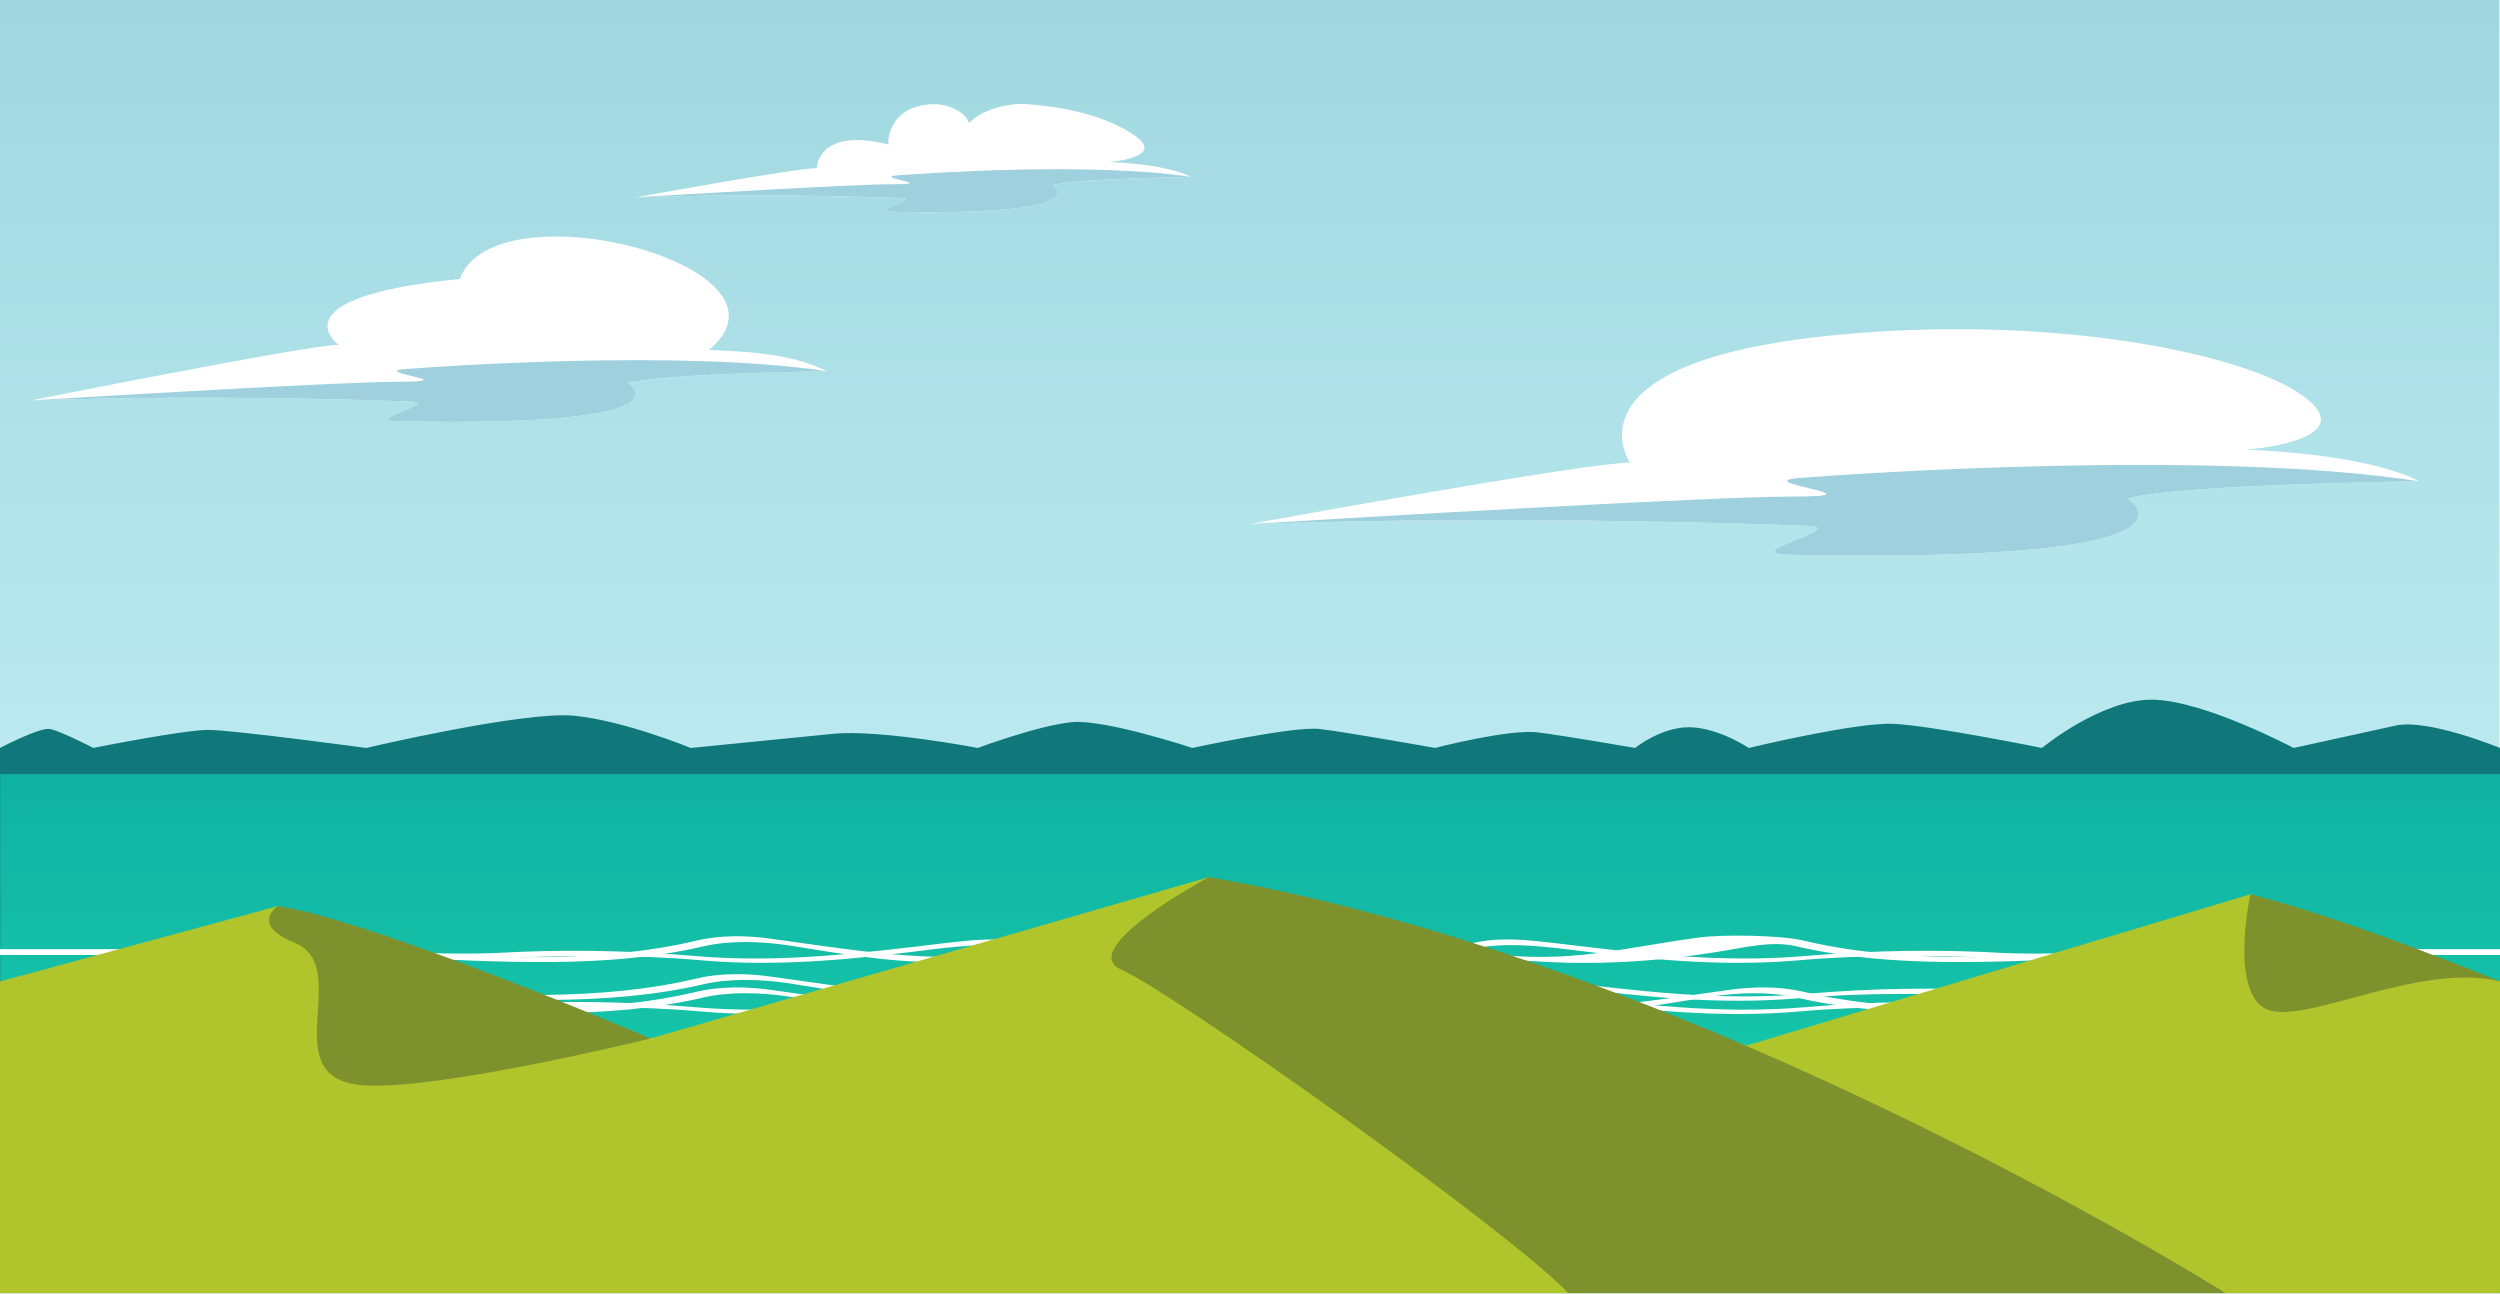
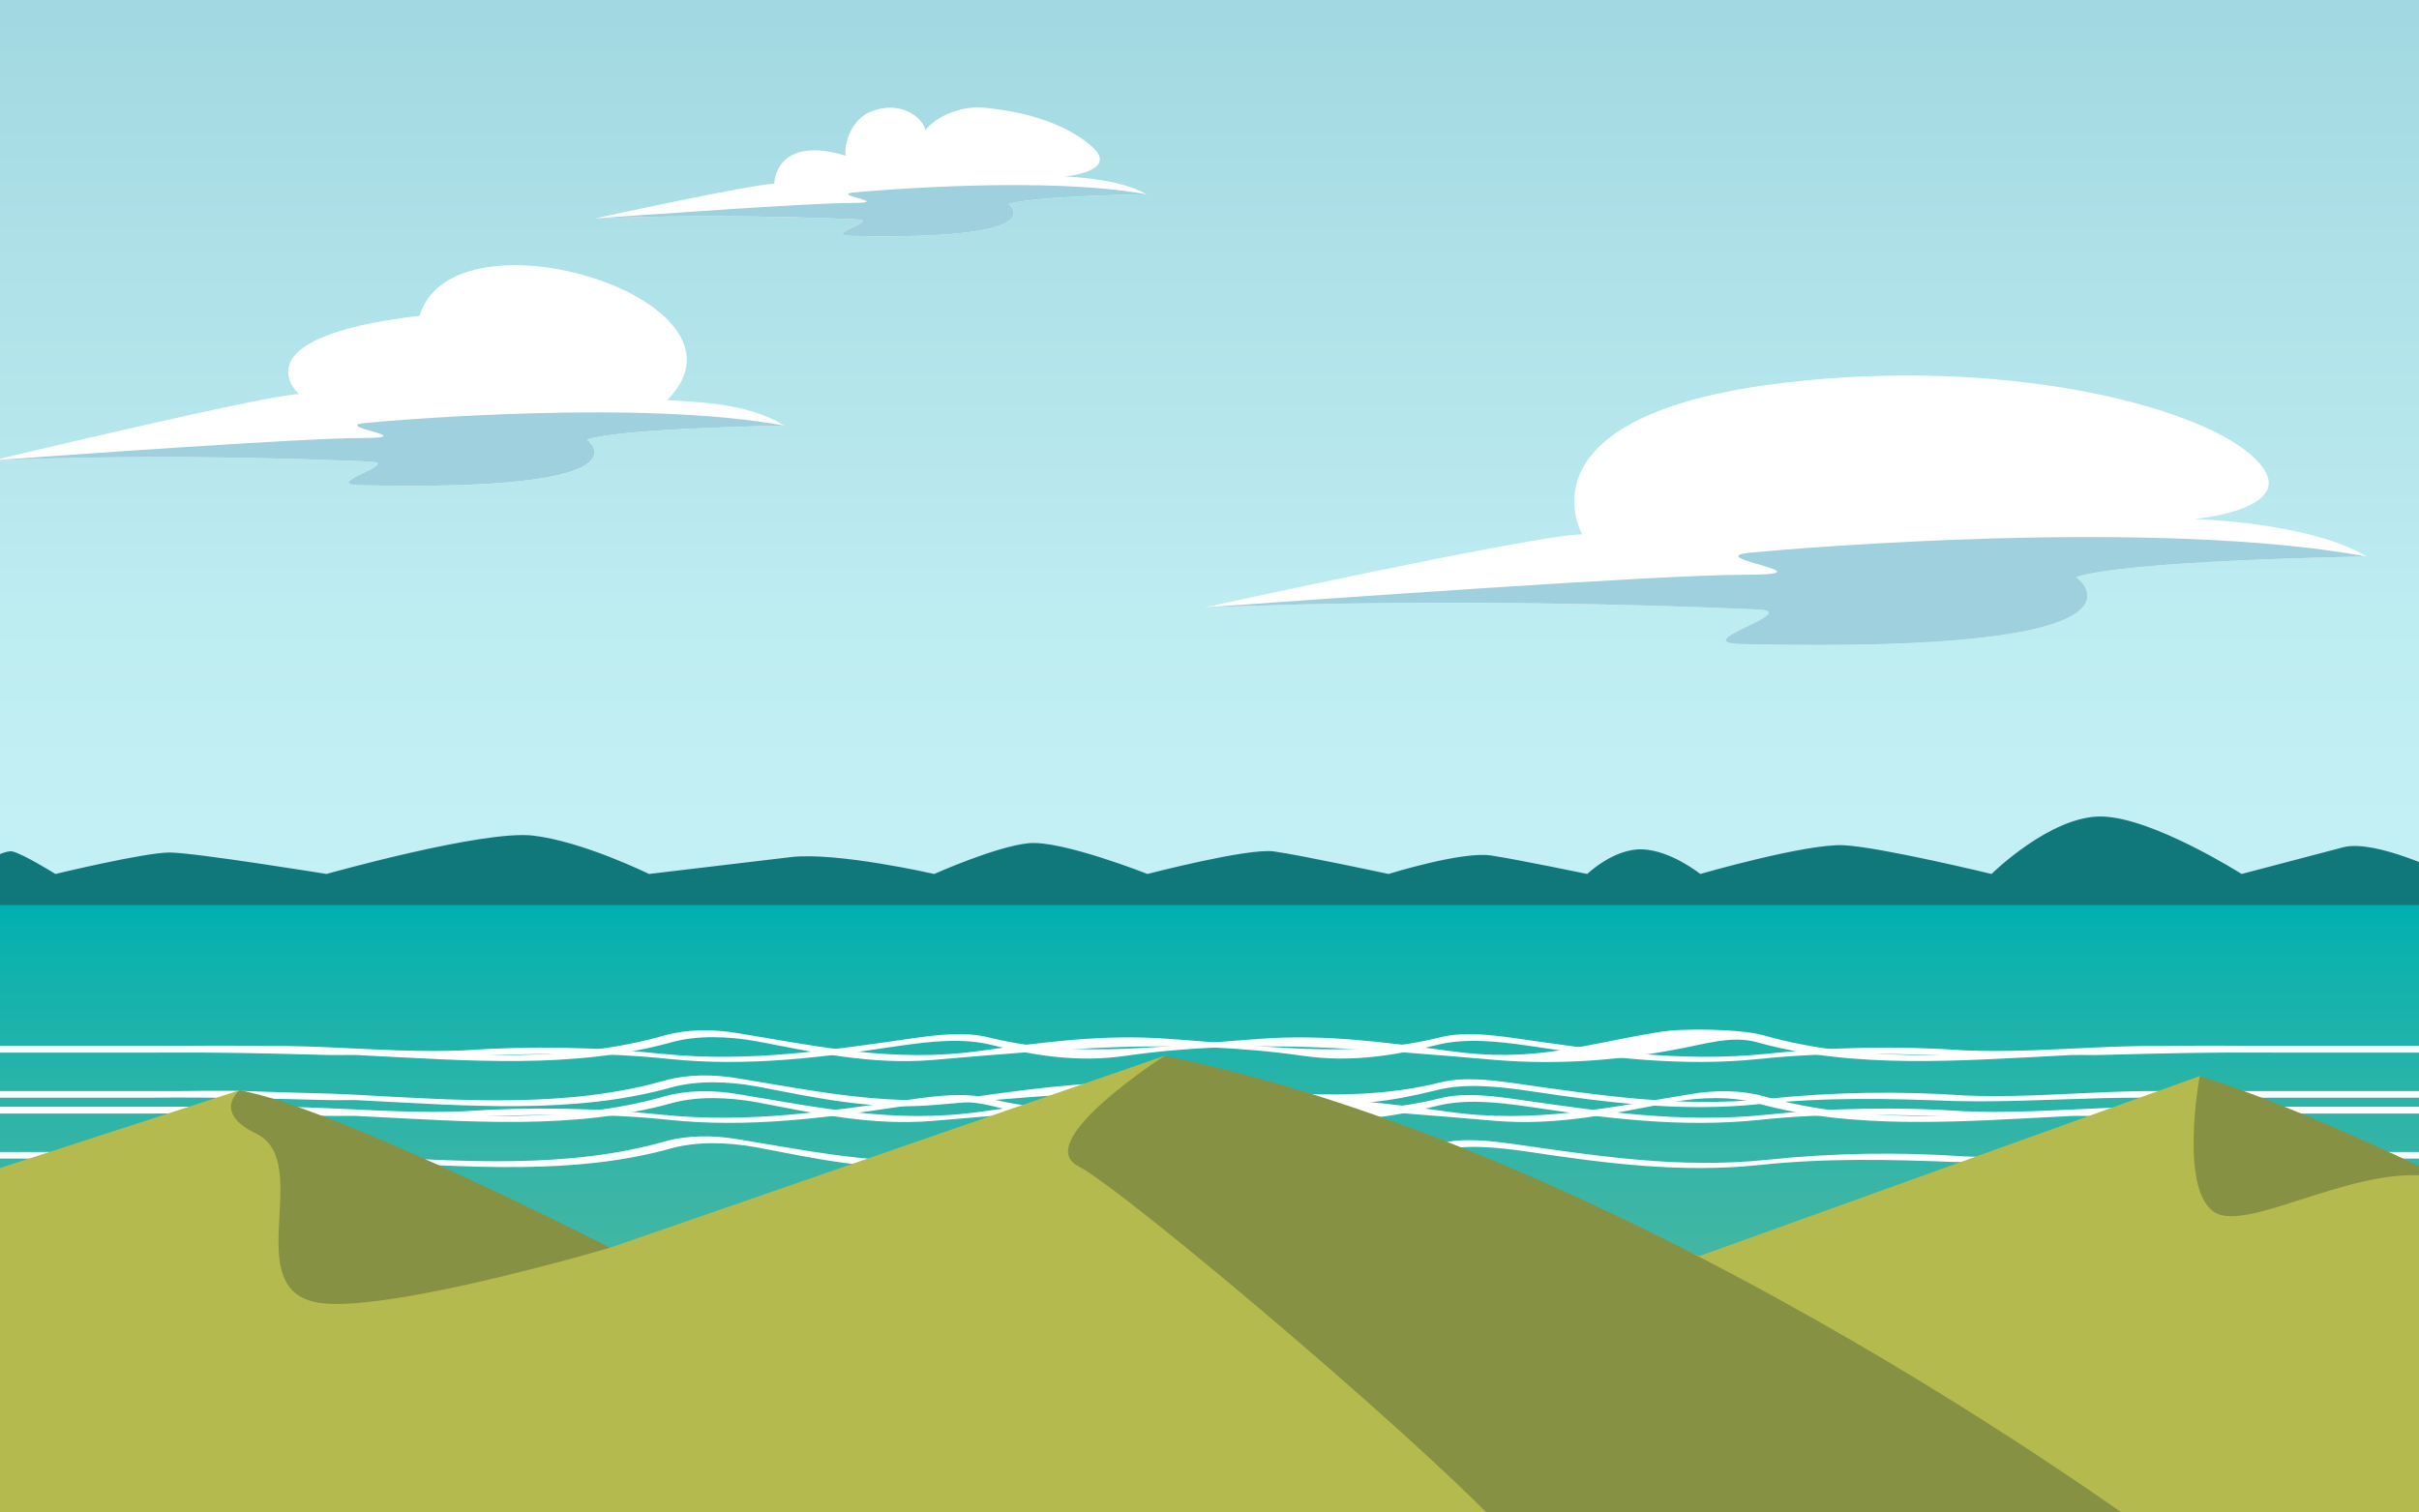
- <svg xmlns="http://www.w3.org/2000/svg" width="100%" height="100%" viewBox="0 0 2900 1500" version="1.1" xml:space="preserve" style="fill-rule:evenodd;clip-rule:evenodd;stroke-linejoin:round;stroke-miterlimit:2;">
-   <g id="Layer-1">
+ <svg xmlns="http://www.w3.org/2000/svg" width="2560" height="1600" viewBox="0 0 2560 1600">
+   <defs>
+     <linearGradient id="a" x1="1274.894" y1="1612.021" x2="1274.894" y2="-17.298" gradientUnits="userSpaceOnUse">
+       <stop offset="0" stop-color="#cdf7fa" />
+       <stop offset="0.298" stop-color="#c9f4f8" />
+       <stop offset="0.597" stop-color="#bdecf1" />
+       <stop offset="0.894" stop-color="#a9dde5" />
+       <stop offset="1" stop-color="#a0d7e0" />
+     </linearGradient>
+     <linearGradient id="b" data-name="Unbenannter Verlauf 154" x1="1274.894" y1="1612.021" x2="1274.894" y2="958.073" gradientUnits="userSpaceOnUse">
+       <stop offset="0" stop-color="#52b8a1" />
+       <stop offset="0.221" stop-color="#4eb8a2" />
+       <stop offset="0.442" stop-color="#42b6a4" />
+       <stop offset="0.663" stop-color="#2eb4a8" />
+       <stop offset="0.884" stop-color="#12b2ad" />
+       <stop offset="1" stop-color="#00b0b1" />
+     </linearGradient>
+   </defs>
+   <rect x="-39.489" y="-17.298" width="2628.766" height="1629.319" fill="url(#a)" />
+   <path d="M2589.277,925.129s-75.559-37.172-109.533-28.241l-107.438,28.241s-94.166-59.836-148.135-60.828-116.554,60.828-116.554,60.828-116.788-28.334-156.268-30.414-151.933,30.414-151.933,30.414-31.1-24.983-61.327-26.069-58.327,26.069-58.327,26.069-70.921-14.756-101.6-19.552-108.7,19.552-108.7,19.552-94.058-20.187-121.546-23.9-133.539,23.9-133.539,23.9S1123.5,889.284,1088.9,892.543s-100.222,32.586-100.222,32.586S885.386,901.517,836.766,907.3l-149.931,17.83s-70.266-34.572-122.89-40.64-218.379,40.64-218.379,40.64S205.885,902.5,179.575,902.411,58.683,925.129,58.683,925.129s-34.914-21.724-45.856-23.9-52.316,23.9-52.316,23.9v680.329H2589.277Z" fill="#10787b" />
+   <rect x="-39.489" y="958.073" width="2628.766" height="653.948" fill="url(#b)" />
+   <g>
+     <path d="M1860.105,645.166c-340.011-14.841-587.125-1.808-587.125-1.808s354.625-77.744,401.447-77.744c0,0-73.515-126.738,214.77-160.579,231.052-27.123,431.577,23.511,492.35,75.943,66.495,57.369-59.412,68.364-59.412,68.364s123.6,3.617,182.315,39.776c0,0-250.693,3.616-307.221,21.7,0,0,112.258,81.8-354.729,70.948C1783.439,680.39,1909.332,647.316,1860.105,645.166Z" fill="#fff" />
+     <path d="M2197.229,610.814c56-17.911,302.553-21.627,307.149-21.695-220.726-40.787-596.646-9.373-651.262-4.207-57.335,5.424,93.546,23.5-9.053,23.5-84.593,0-445.441,25.607-569.492,34.593l-1.591.349s247.114-13.033,587.125,1.808c49.227,2.15-76.666,35.224-17.605,36.6C2309.487,692.61,2197.229,610.814,2197.229,610.814Z" fill="#9fd0de" />
+   </g>
+   <g>
+     <path d="M391.774,488.671C160.511,478.576-7.568,487.442-7.568,487.442s292.255-70.224,324.1-70.224c0,0-68.568-59.971,127.513-82.989,36.259-119.484,368.027-16.293,261.985,89.266,31.844,2.408,84.066,2.46,124.005,27.055,0,0-170.514,2.459-208.962,14.756,0,0,76.354,55.635-241.274,48.257C339.629,512.63,425.257,490.134,391.774,488.671Z" fill="#fff" />
+     <path d="M621.075,465.306c38.09-12.182,205.786-14.71,208.913-14.756-150.131-27.742-405.819-6.376-442.967-2.861-39,3.689,63.627,15.986-6.158,15.986-57.537,0-302.974,17.416-387.349,23.53l-1.082.237s168.079-8.866,399.342,1.229c33.483,1.463-52.145,23.959-11.973,24.892C697.429,520.941,621.075,465.306,621.075,465.306Z" fill="#9fd0de" />
+   </g>
+   <g>
+     <path d="M907.4,232.278c-161.285-7.041-278.5-.858-278.5-.858s168.218-36.878,190.428-36.878c0,0,.555-52.46,75.792-29.649-2.266-5.431,1.928-36.521,26.084-46.522,31.93-13.22,55.5,6.332,58.218,19.366,9.971-13.577,36.726-26.08,61.64-23.767,60.261,5.6,95.009,24.307,113.69,40.424,31.543,27.213-28.182,32.429-28.182,32.429s58.628,1.716,86.482,18.868c0,0-118.917,1.715-145.732,10.292,0,0,53.251,38.8-168.266,33.654C871.034,248.987,930.752,233.3,907.4,232.278Z" fill="#fff" />
+     <path d="M1067.316,215.983c26.565-8.5,143.517-10.259,145.7-10.292-104.7-19.347-283.022-4.446-308.928-2-27.2,2.573,44.374,11.15-4.295,11.15-40.127,0-211.3,12.145-270.14,16.408l-.755.166s117.22-6.183,278.505.858c23.351,1.02-36.367,16.709-8.351,17.359C1120.567,254.783,1067.316,215.983,1067.316,215.983Z" fill="#9fd0de" />
+   </g>
+   <g>
    <g>
-       <g transform="matrix(1500,-4.045e-14,-4.045e-14,-1500,700,750)">
-         <rect x="-0.467" y="-0.5" width="1.933" height="1" style="fill:url(#_Linear1);" />
-       </g>
-       <g transform="matrix(1,0,0,1,2900,1437.04)">
-         <path d="M0,-569.418C0,-569.418 -83.354,-603.64 -120.834,-595.418C-158.313,-587.196 -239.357,-569.418 -239.357,-569.418C-239.357,-569.418 -343.239,-624.505 -402.777,-625.418C-462.315,-626.331 -531.357,-569.418 -531.357,-569.418C-531.357,-569.418 -660.195,-595.503 -703.748,-597.418C-747.301,-599.333 -871.357,-569.418 -871.357,-569.418C-871.357,-569.418 -905.668,-592.418 -939.013,-593.418C-972.357,-594.418 -1003.36,-569.418 -1003.36,-569.418C-1003.36,-569.418 -1081.6,-583.003 -1115.44,-587.418C-1149.28,-591.833 -1235.36,-569.418 -1235.36,-569.418C-1235.36,-569.418 -1339.12,-588.003 -1369.44,-591.418C-1399.77,-594.833 -1516.76,-569.418 -1516.76,-569.418C-1516.76,-569.418 -1617.02,-602.418 -1655.19,-599.418C-1693.36,-596.418 -1765.75,-569.418 -1765.75,-569.418C-1765.75,-569.418 -1879.7,-591.156 -1933.33,-585.833C-1986.97,-580.51 -2098.73,-569.418 -2098.73,-569.418C-2098.73,-569.418 -2176.25,-601.246 -2234.3,-606.832C-2292.36,-612.418 -2475.22,-569.418 -2475.22,-569.418C-2475.22,-569.418 -2629.31,-590.248 -2658.33,-590.333C-2687.36,-590.418 -2791.7,-569.418 -2791.7,-569.418C-2791.7,-569.418 -2830.22,-589.418 -2842.29,-591.418C-2854.36,-593.418 -2900,-569.418 -2900,-569.418L-2900,56.913L0,56.913L0,-569.418Z" style="fill:rgb(16,120,123);fill-rule:nonzero;" />
-       </g>
-       <g transform="matrix(602.044,-2.36263e-14,-2.36263e-14,-602.044,1148.98,1198.98)">
-         <rect x="-1.908" y="-0.5" width="4.817" height="1" style="fill:url(#_Linear2);" />
-       </g>
-       <g transform="matrix(1,0,0,1,2095.59,407.521)">
-         <path d="M0,202.363C-375.093,188.7 -647.704,200.699 -647.704,200.699C-647.704,200.699 -256.489,129.125 -204.836,129.125C-204.836,129.125 -285.936,12.446 32.094,-18.709C286.985,-43.679 508.201,2.936 575.244,51.207C648.6,104.022 509.702,114.145 509.702,114.145C509.702,114.145 646.051,117.474 710.828,150.764C710.828,150.764 434.269,154.092 371.908,170.738C371.908,170.738 495.749,246.042 -19.421,236.054C-84.576,234.792 54.307,204.342 0,202.363" style="fill:white;fill-rule:nonzero;" />
-       </g>
-       <g transform="matrix(1,0,0,1,2467.5,596.04)">
-         <path d="M0,-17.781C61.779,-34.271 333.771,-37.692 338.841,-37.755C95.34,-75.304 -319.367,-46.384 -379.618,-41.627C-442.869,-36.634 -276.42,-19.989 -389.605,-19.989C-482.927,-19.989 -881.007,3.585 -1017.86,11.859C-1019.01,12.07 -1019.61,12.18 -1019.61,12.18C-1019.61,12.18 -747.001,0.181 -371.908,13.844C-317.602,15.823 -456.484,46.273 -391.329,47.535C123.841,57.523 0,-17.781 0,-17.781" style="fill:rgb(159,208,222);fill-rule:nonzero;" />
-       </g>
-       <g transform="matrix(1,0,0,1,475.761,243.336)">
-         <path d="M0,222.475C-255.125,213.182 -440.546,221.343 -440.546,221.343C-440.546,221.343 -118.137,156.693 -83.004,156.693C-83.004,156.693 -158.646,101.482 57.666,80.291C97.666,-29.709 463.666,65.291 346.683,162.472C381.812,164.689 439.422,164.737 483.482,187.379C483.482,187.379 295.375,189.643 252.959,200.965C252.959,200.965 337.192,252.184 -13.209,245.391C-57.526,244.532 36.938,223.822 0,222.475" style="fill:white;fill-rule:nonzero;" />
-       </g>
-       <g transform="matrix(1,0,0,1,728.721,456.394)">
-         <path d="M0,-12.094C42.021,-23.31 227.02,-25.636 230.468,-25.679C64.847,-51.219 -217.223,-31.549 -258.203,-28.313C-301.225,-24.917 -188.011,-13.595 -264.997,-13.595C-328.47,-13.595 -599.231,2.438 -692.312,8.066C-693.098,8.21 -693.506,8.284 -693.506,8.284C-693.506,8.284 -508.085,0.123 -252.959,9.416C-216.022,10.763 -310.485,31.473 -266.168,32.332C84.232,39.125 0,-12.094 0,-12.094" style="fill:rgb(159,208,222);fill-rule:nonzero;" />
-       </g>
-       <g transform="matrix(1,0,0,1,1044.59,133.449)">
-         <path d="M0,96.318C-177.926,89.837 -307.24,95.528 -307.24,95.528C-307.24,95.528 -121.667,61.577 -97.165,61.577C-97.165,61.577 -96.552,13.281 -13.552,34.281C-16.052,29.281 -11.425,0.659 15.224,-8.548C50.448,-20.719 76.448,-2.719 79.448,9.281C90.448,-3.219 119.964,-14.729 147.448,-12.599C213.926,-7.448 252.26,9.778 272.869,24.616C307.666,49.67 241.779,54.471 241.779,54.471C241.779,54.471 306.456,56.051 337.184,71.842C337.184,71.842 205.997,73.421 176.416,81.317C176.416,81.317 235.161,117.037 -9.212,112.3C-40.119,111.701 25.76,97.257 0,96.318" style="fill:white;fill-rule:nonzero;" />
-       </g>
-       <g transform="matrix(1,0,0,1,1221,223.2)">
-         <path d="M0,-8.434C29.306,-16.256 158.325,-17.879 160.73,-17.909C45.226,-35.721 -151.493,-22.002 -180.072,-19.746C-210.076,-17.377 -131.12,-9.481 -184.811,-9.481C-229.077,-9.481 -417.908,1.701 -482.823,5.626C-483.372,5.726 -483.656,5.778 -483.656,5.778C-483.656,5.778 -354.342,0.086 -176.416,6.567C-150.655,7.506 -216.535,21.95 -185.627,22.549C58.745,27.287 0,-8.434 0,-8.434" style="fill:rgb(159,208,222);fill-rule:nonzero;" />
-       </g>
-       <g transform="matrix(1,0,0,1,2900,1100.28)">
-         <path d="M0,7.449L-209.473,7.449C-277.357,6.775 -344.357,8.257 -412.357,9.738C-427.357,10.232 -442.357,9.244 -457.357,10.232C-577.357,15.171 -702.357,24.059 -816.357,-2.607C-846.357,-9.522 -877.69,-0.595 -910.69,4.344C-978.69,15.207 -1049.36,19.614 -1121.36,14.675C-1268.36,4.305 -1406.36,-7.052 -1554.36,10.726C-1608.36,17.146 -1658.36,10.726 -1708.36,0.356C-1742.36,-7.052 -1780.36,-3.595 -1817.36,0.848C-1907.36,12.208 -1995.36,21.59 -2086.36,13.689C-2164.36,6.775 -2238.36,8.257 -2314.34,10.732C-2323.48,10.911 -2332.61,10.994 -2341.73,11.003C-2405.62,11.053 -2469.55,7.293 -2533.93,7.449L-2900,7.449L-2900,1.005L-2540.42,1.005C-2538,1.013 -2535.75,1.02 -2533.43,1.031C-2475.87,1.703 -2418.36,5.93 -2360.86,5.892C-2349.36,5.884 -2337.86,5.706 -2326.36,5.296C-2249.36,0.848 -2173.36,1.838 -2093.36,8.751C-1993.36,17.146 -1900.36,5.293 -1801.36,-6.558C-1771.36,-10.016 -1741.36,-12.977 -1714.36,-7.546C-1608.36,14.675 -1502.36,-0.138 -1394.36,-6.065C-1320.36,-10.509 -1249.36,-2.607 -1176.36,5.787C-1076.36,17.638 -1024.02,0.18 -930.024,-12.656C-902.024,-16.61 -835.357,-15.448 -809.357,-9.522C-696.357,17.638 -572.357,10.232 -452.357,4.8C-412.357,2.824 -372.357,2.824 -332.357,1.342C-291.357,-0.138 -250.357,1.342 -209.473,1.005L0,1.005L0,7.449Z" style="fill:white;fill-rule:nonzero;" />
-       </g>
-       <g transform="matrix(1,0,0,1,0,1101.45)">
-         <path d="M0,6.287L209.473,6.287C277.357,5.613 344.357,7.095 412.357,8.576C427.357,9.07 442.357,8.082 457.357,9.07C577.357,14.009 702.357,22.897 816.357,-3.769C846.357,-10.684 882.357,-9.695 915.357,-4.757C983.357,6.106 1049.36,18.452 1121.36,13.513C1268.36,3.143 1406.36,-8.214 1554.36,9.564C1608.36,15.984 1658.36,9.564 1708.36,-0.806C1742.36,-8.214 1780.36,-4.757 1817.36,-0.314C1907.36,11.046 1995.36,20.428 2086.36,12.527C2164.36,5.613 2238.36,7.095 2314.34,9.57C2323.48,9.749 2332.61,9.832 2341.73,9.841C2405.62,9.891 2469.55,6.131 2533.93,6.287L2900,6.287L2900,-0.157L2540.42,-0.157C2538,-0.149 2535.75,-0.142 2533.43,-0.131C2475.87,0.541 2418.36,4.768 2360.86,4.73C2349.36,4.722 2337.86,4.544 2326.36,4.134C2249.36,-0.314 2173.36,0.676 2093.36,7.589C1993.36,15.984 1900.36,4.131 1801.36,-7.72C1771.36,-11.178 1741.36,-14.139 1714.36,-8.708C1608.36,13.513 1502.36,-1.3 1394.36,-7.227C1320.36,-11.671 1249.36,-3.769 1176.36,4.625C1076.36,16.476 987.357,0.18 893.357,-12.657C865.357,-16.61 835.357,-16.61 809.357,-10.684C696.357,16.476 572.357,9.07 452.357,3.638C412.357,1.662 372.357,1.662 332.357,0.18C291.357,-1.3 250.357,0.18 209.473,-0.157L0,-0.157L0,6.287Z" style="fill:white;fill-rule:nonzero;" />
-       </g>
-       <g transform="matrix(1,0,0,1,0,1145.42)">
-         <path d="M0,6.288L209.473,6.288C277.357,5.613 344.357,7.096 412.357,8.577C427.357,9.071 442.357,8.083 457.357,9.071C577.357,14.01 702.357,22.897 816.357,-3.769C846.357,-10.683 882.357,-9.695 915.357,-4.756C983.357,6.107 1049.36,18.453 1121.36,13.514C1268.36,3.144 1406.36,-8.213 1554.36,9.564C1608.36,15.985 1658.36,9.564 1708.36,-0.805C1742.36,-8.213 1780.36,-4.756 1817.36,-0.314C1907.36,11.047 1995.36,20.429 2086.36,12.528C2164.36,5.613 2238.36,7.096 2314.34,9.571C2323.48,9.749 2332.61,9.833 2341.73,9.842C2405.62,9.892 2469.55,6.131 2533.93,6.288L2900,6.288L2900,-0.156L2540.42,-0.156C2538,-0.148 2535.75,-0.142 2533.43,-0.131C2475.87,0.541 2418.36,4.769 2360.86,4.731C2349.36,4.723 2337.86,4.544 2326.36,4.134C2249.36,-0.314 2173.36,0.677 2093.36,7.589C1993.36,15.985 1900.36,4.132 1801.36,-7.72C1771.36,-11.177 1741.36,-14.138 1714.36,-8.707C1608.36,13.514 1502.36,-1.299 1394.36,-7.226C1320.36,-11.671 1249.36,-3.769 1176.36,4.626C1076.36,16.477 987.357,0.181 893.357,-12.656C865.357,-16.609 835.357,-16.609 809.357,-10.683C696.357,16.477 572.357,9.071 452.357,3.638C412.357,1.662 372.357,1.662 332.357,0.181C291.357,-1.299 250.357,0.181 209.473,-0.156L0,-0.156L0,6.288Z" style="fill:white;fill-rule:nonzero;" />
-       </g>
-       <g transform="matrix(1,0,0,1,2900,1160.82)">
-         <path d="M0,6.288L-209.473,6.288C-277.357,5.613 -344.357,7.095 -412.357,8.577C-427.357,9.07 -442.357,8.083 -457.357,9.07C-577.357,14.01 -702.357,22.897 -816.357,-3.769C-846.357,-10.683 -882.357,-9.695 -915.357,-4.756C-983.357,6.107 -1049.36,18.452 -1121.36,13.514C-1268.36,3.143 -1406.36,-8.214 -1554.36,9.564C-1608.36,15.985 -1658.36,9.564 -1708.36,-0.805C-1742.36,-8.214 -1780.36,-4.756 -1817.36,-0.314C-1907.36,11.046 -1995.36,20.428 -2086.36,12.528C-2164.36,5.613 -2238.36,7.095 -2314.34,9.571C-2323.48,9.749 -2332.61,9.833 -2341.73,9.842C-2405.62,9.891 -2469.55,6.131 -2533.93,6.288L-2900,6.288L-2900,-0.156L-2540.42,-0.156C-2538,-0.149 -2535.75,-0.142 -2533.43,-0.131C-2475.87,0.541 -2418.36,4.769 -2360.86,4.73C-2349.36,4.723 -2337.86,4.544 -2326.36,4.134C-2249.36,-0.314 -2173.36,0.677 -2093.36,7.589C-1993.36,15.985 -1900.36,4.132 -1801.36,-7.72C-1771.36,-11.177 -1741.36,-14.138 -1714.36,-8.707C-1608.36,13.514 -1502.36,-1.299 -1394.36,-7.226C-1320.36,-11.671 -1249.36,-3.769 -1176.36,4.626C-1076.36,16.476 -987.357,0.181 -893.357,-12.656C-865.357,-16.609 -835.357,-16.609 -809.357,-10.683C-696.357,16.476 -572.357,9.07 -452.357,3.638C-412.357,1.662 -372.357,1.662 -332.357,0.181C-291.357,-1.299 -250.357,0.181 -209.473,-0.156L0,-0.156L0,6.288Z" style="fill:white;fill-rule:nonzero;" />
-       </g>
-       <g transform="matrix(1,0,0,1,0,1160.82)">
-         <path d="M0,6.288L209.473,6.288C277.357,5.613 344.357,7.095 412.357,8.577C427.357,9.07 442.357,8.083 457.357,9.07C577.357,14.01 702.357,22.897 816.357,-3.769C846.357,-10.683 882.357,-9.695 915.357,-4.756C983.357,6.107 1049.36,18.452 1121.36,13.514C1268.36,3.143 1406.36,-8.214 1554.36,9.564C1608.36,15.985 1658.36,9.564 1708.36,-0.805C1742.36,-8.214 1780.36,-4.756 1817.36,-0.314C1907.36,11.046 1995.36,20.428 2086.36,12.528C2164.36,5.613 2238.36,7.095 2314.34,9.571C2323.48,9.749 2332.61,9.833 2341.73,9.842C2405.62,9.891 2469.55,6.131 2533.93,6.288L2900,6.288L2900,-0.156L2540.42,-0.156C2538,-0.149 2535.75,-0.142 2533.43,-0.131C2475.87,0.541 2418.36,4.769 2360.86,4.73C2349.36,4.723 2337.86,4.544 2326.36,4.134C2249.36,-0.314 2173.36,0.677 2093.36,7.589C1993.36,15.985 1900.36,4.132 1801.36,-7.72C1771.36,-11.177 1741.36,-14.138 1714.36,-8.707C1608.36,13.514 1502.36,-1.299 1394.36,-7.226C1320.36,-11.671 1249.36,-3.769 1176.36,4.626C1076.36,16.476 987.357,0.181 893.357,-12.656C865.357,-16.609 835.357,-16.609 809.357,-10.683C696.357,16.476 572.357,9.07 452.357,3.638C412.357,1.662 372.357,1.662 332.357,0.181C291.357,-1.299 250.357,0.181 209.473,-0.156L0,-0.156L0,6.288Z" style="fill:white;fill-rule:nonzero;" />
-       </g>
-       <g transform="matrix(1,0,0,1,0,1204.79)">
-         <path d="M0,6.287L209.473,6.287C277.357,5.613 344.357,7.095 412.357,8.576C427.357,9.07 442.357,8.083 457.357,9.07C577.357,14.01 702.357,22.897 816.357,-3.769C846.357,-10.684 882.357,-9.695 915.357,-4.757C983.357,6.107 1049.36,18.452 1121.36,13.514C1268.36,3.143 1406.36,-8.214 1554.36,9.564C1608.36,15.985 1658.36,9.564 1708.36,-0.806C1742.36,-8.214 1780.36,-4.757 1817.36,-0.314C1907.36,11.046 1995.36,20.428 2086.36,12.527C2164.36,5.613 2238.36,7.095 2314.34,9.57C2323.48,9.749 2332.61,9.833 2341.73,9.841C2405.62,9.891 2469.55,6.131 2533.93,6.287L2900,6.287L2900,-0.157L2540.42,-0.157C2538,-0.149 2535.75,-0.142 2533.43,-0.131C2475.87,0.541 2418.36,4.769 2360.86,4.73C2349.36,4.722 2337.86,4.544 2326.36,4.134C2249.36,-0.314 2173.36,0.676 2093.36,7.589C1993.36,15.985 1900.36,4.132 1801.36,-7.72C1771.36,-11.178 1741.36,-14.139 1714.36,-8.708C1608.36,13.514 1502.36,-1.3 1394.36,-7.227C1320.36,-11.671 1249.36,-3.769 1176.36,4.625C1076.36,16.476 987.357,0.181 893.357,-12.657C865.357,-16.61 835.357,-16.61 809.357,-10.684C696.357,16.476 572.357,9.07 452.357,3.638C412.357,1.662 372.357,1.662 332.357,0.181C291.357,-1.3 250.357,0.181 209.473,-0.157L0,-0.157L0,6.287Z" style="fill:white;fill-rule:nonzero;" />
-       </g>
-       <g transform="matrix(1,0,0,1,2900,1017.52)">
-         <path d="M0,482.485L-2900,482.485L-2900,120.916L-2577.78,33.59L-2145.36,187.079L-1497.81,0L-873.772,195.256L-289.473,19.815L0,120.916L0,482.485Z" style="fill:rgb(176,196,43);fill-rule:nonzero;" />
-       </g>
-       <g transform="matrix(-0.756349,0.654168,0.654168,0.756349,2458.38,1106.61)">
-         <path d="M740.557,-758.312C740.557,-758.312 913.62,-797.269 887.27,-743.027C860.918,-688.785 747.188,-230.424 740.557,-120.399L164.161,378.126C164.161,378.126 374.929,-313.817 740.557,-758.312" style="fill:rgb(125,145,44);fill-rule:nonzero;" />
-       </g>
-       <g transform="matrix(1,0,0,1,2610.53,1193.13)">
-         <path d="M0,-155.796C0,-155.796 -23.95,-47.577 16.05,-23.788C56.05,0 194.83,-78.484 289.473,-54.695C289.473,-54.695 115.333,-126.557 0,-155.796" style="fill:rgb(125,145,44);fill-rule:nonzero;" />
-       </g>
-       <g transform="matrix(-0.905434,0.424488,0.424488,0.905434,748.998,1171.05)">
-         <path d="M335.501,-289.766C335.501,-289.766 373.916,-284.073 336.143,-243.431C284.754,-188.138 424.986,-112.148 335.501,-60.426C260.939,-17.328 9.127,32.764 9.127,32.764C9.127,32.764 239.644,-225.67 335.501,-289.766" style="fill:rgb(125,145,44);fill-rule:nonzero;" />
-       </g>
+       <path d="M2599.42,1114.186H2409.539c-61.536-.732-122.269.877-183.909,2.486-13.6.537-27.2-.537-40.792.537-108.776,5.364-222.085,15.019-325.423-13.946-27.194-7.511-55.6,2.185-85.51,7.549-61.64,11.8-125.7,16.587-190.963,11.222-133.252-11.263-258.345-23.6-392.5-4.289-48.95,6.974-94.273,0-139.6-11.264-30.82-8.047-65.266-4.292-98.805.535-81.583,12.339-161.352,22.529-243.841,13.948-70.705-7.51-137.784-5.9-206.659-3.212q-12.432.291-24.832.294c-57.908.054-115.866-4.03-174.225-3.86H-29.346v-7H296.6c2.195.009,4.232.017,6.338.028,52.178.73,104.309,5.322,156.432,5.281,10.425-.01,20.85-.2,31.275-.648a1212.369,1212.369,0,0,1,211.207,3.753c90.647,9.119,174.949-3.757,264.689-16.629,27.194-3.756,54.389-6.972,78.863-1.073,96.086,24.136,192.172,8.047,290.071,1.609,67.079-4.828,131.438,3.756,197.611,12.873,90.647,12.873,138.085-6.09,223.293-20.033,25.382-4.294,85.813-3.033,109.382,3.4,102.431,29.5,214.833,21.457,323.61,15.556,36.259-2.146,72.517-2.146,108.776-3.756,37.166-1.607,74.331,0,111.392-.366H2599.42Z" fill="#fff" />
+       <path d="M-29.346,1114.186H160.535c61.535-.732,122.269.877,183.909,2.486,13.6.537,27.194-.537,40.791.537,108.776,5.364,222.085,15.019,325.423-13.946,27.194-7.511,59.827-6.438,89.741-1.074,61.64,11.8,121.467,25.21,186.733,19.845,133.251-11.263,258.344-23.6,392.5-4.289,48.949,6.974,94.273,0,139.6-11.264,30.82-8.047,65.266-4.292,98.805.535,81.583,12.339,161.352,22.529,243.841,13.948,70.7-7.51,137.784-5.9,206.66-3.212q12.43.291,24.831.294c57.908.054,115.866-4.03,174.225-3.86H2599.42v-7H2273.473c-2.2.009-4.232.017-6.338.028-52.178.73-104.309,5.322-156.433,5.281-10.424-.01-20.848-.2-31.274-.648a1212.369,1212.369,0,0,0-211.207,3.753c-90.647,9.119-174.948-3.757-264.689-16.629-27.194-3.756-54.388-6.972-78.863-1.073-96.086,24.136-192.172,8.047-290.071,1.609-67.079-4.828-131.438,3.756-197.61,12.873-90.648,12.873-171.323-4.828-256.532-18.772-25.381-4.294-52.575-4.294-76.143,2.144-102.432,29.5-214.834,21.457-323.61,15.556-36.259-2.146-72.518-2.146-108.777-3.756-37.165-1.607-74.331,0-111.391-.366H-29.346Z" fill="#fff" />
+       <path d="M-29.346,1161.956H160.535c61.535-.733,122.269.877,183.909,2.486,13.6.537,27.194-.537,40.791.537,108.776,5.364,222.085,15.018,325.423-13.947,27.194-7.51,59.827-6.438,89.741-1.073,61.64,11.8,121.467,25.21,186.733,19.845,133.251-11.263,258.344-23.6,392.5-4.29,48.949,6.975,94.273,0,139.6-11.263,30.82-8.047,65.266-4.292,98.805.534,81.583,12.34,161.352,22.53,243.841,13.949,70.7-7.511,137.784-5.9,206.66-3.212q12.43.289,24.831.294c57.908.054,115.866-4.031,174.225-3.86H2599.42v-7H2273.473c-2.2.009-4.232.016-6.338.027-52.178.73-104.309,5.323-156.433,5.282-10.424-.01-20.848-.2-31.274-.649a1212.565,1212.565,0,0,0-211.207,3.753c-90.647,9.12-174.948-3.756-264.689-16.629-27.194-3.755-54.388-6.971-78.863-1.072-96.086,24.136-192.172,8.047-290.071,1.609-67.079-4.829-131.438,3.755-197.61,12.873-90.648,12.873-171.323-4.828-256.532-18.772-25.381-4.294-52.575-4.294-76.143,2.144-102.432,29.5-214.834,21.457-323.61,15.555-36.259-2.146-72.518-2.146-108.777-3.755-37.165-1.607-74.331,0-111.391-.366H-29.346Z" fill="#fff" />
+     </g>
+     <g>
+       <path d="M2599.42,1178.675H2409.539c-61.536-.733-122.269.876-183.909,2.487-13.6.535-27.2-.537-40.792.535-108.776,5.366-222.085,15.019-325.423-13.945-27.194-7.511-59.827-6.438-89.74-1.073-61.64,11.8-121.467,25.209-186.733,19.845-133.252-11.264-258.345-23.6-392.5-4.29-48.95,6.974-94.273,0-139.6-11.263-30.82-8.048-65.266-4.292-98.805.533-81.583,12.339-161.352,22.53-243.841,13.949-70.705-7.511-137.784-5.9-206.659-3.212q-12.432.291-24.832.294c-57.908.053-115.866-4.031-174.225-3.86H-29.346v-7H296.6c2.195.009,4.232.016,6.338.028,52.178.73,104.309,5.323,156.433,5.28,10.424-.008,20.849-.2,31.274-.648a1212.565,1212.565,0,0,1,211.207,3.753c90.647,9.12,174.949-3.755,264.689-16.628,27.194-3.755,54.389-6.972,78.863-1.073,96.086,24.137,192.172,8.047,290.071,1.609,67.079-4.828,131.438,3.756,197.611,12.874,90.647,12.872,171.323-4.829,256.531-18.772,25.381-4.294,52.575-4.294,76.144,2.143,102.431,29.5,214.833,21.456,323.61,15.555,36.259-2.146,72.517-2.146,108.776-3.755,37.166-1.607,74.331,0,111.392-.366H2599.42Z" fill="#fff" />
+       <path d="M-29.346,1178.675H160.535c61.535-.733,122.269.876,183.909,2.487,13.6.535,27.194-.537,40.791.535,108.776,5.366,222.085,15.019,325.423-13.945,27.194-7.511,59.827-6.438,89.741-1.073,61.64,11.8,121.467,25.209,186.733,19.845,133.251-11.264,258.344-23.6,392.5-4.29,48.949,6.974,94.273,0,139.6-11.263,30.82-8.048,65.266-4.292,98.805.533,81.583,12.339,161.352,22.53,243.841,13.949,70.7-7.511,137.784-5.9,206.66-3.212q12.43.291,24.831.294c57.908.053,115.866-4.031,174.225-3.86H2599.42v-7H2273.473c-2.2.009-4.232.016-6.338.028-52.178.73-104.309,5.323-156.433,5.28-10.424-.008-20.848-.2-31.274-.648a1212.565,1212.565,0,0,0-211.207,3.753c-90.647,9.12-174.948-3.755-264.689-16.628-27.194-3.755-54.388-6.972-78.863-1.073-96.086,24.137-192.172,8.047-290.071,1.609-67.079-4.828-131.438,3.756-197.61,12.874-90.648,12.872-171.323-4.829-256.532-18.772-25.381-4.294-52.575-4.294-76.143,2.143-102.432,29.5-214.834,21.456-323.61,15.555-36.259-2.146-72.518-2.146-108.777-3.755-37.165-1.607-74.331,0-111.391-.366H-29.346Z" fill="#fff" />
+       <path d="M-29.346,1226.444H160.535c61.535-.732,122.269.877,183.909,2.487,13.6.536,27.194-.536,40.791.536,108.776,5.366,222.085,15.02,325.423-13.945,27.194-7.512,59.827-6.438,89.741-1.074,61.64,11.8,121.467,25.21,186.733,19.846,133.251-11.264,258.344-23.6,392.5-4.29,48.949,6.974,94.273,0,139.6-11.264,30.82-8.047,65.266-4.292,98.805.535,81.583,12.338,161.352,22.529,243.841,13.947,70.7-7.51,137.784-5.9,206.66-3.212q12.43.292,24.831.294c57.908.054,115.866-4.03,174.225-3.86H2599.42v-7H2273.473c-2.2.01-4.232.017-6.338.029-52.178.73-104.309,5.323-156.433,5.28-10.424-.009-20.848-.2-31.274-.648a1212.565,1212.565,0,0,0-211.207,3.753c-90.647,9.12-174.948-3.755-264.689-16.628-27.194-3.756-54.388-6.973-78.863-1.074-96.086,24.138-192.172,8.047-290.071,1.609-67.079-4.827-131.438,3.757-197.61,12.874-90.648,12.873-171.323-4.828-256.532-18.772-25.381-4.294-52.575-4.294-76.143,2.143-102.432,29.5-214.834,21.457-323.61,15.556-36.259-2.146-72.518-2.146-108.777-3.755-37.165-1.608-74.331,0-111.391-.367H-29.346Z" fill="#fff" />
    </g>
  </g>
-   <defs>
-     <linearGradient id="_Linear1" x1="0" y1="0" x2="1" y2="0" gradientUnits="userSpaceOnUse" gradientTransform="matrix(-4.06667e-08,1,1,4.06667e-08,0.5,-0.5)">
-       <stop offset="0" style="stop-color:rgb(205,247,250);stop-opacity:1" />
-       <stop offset="1" style="stop-color:rgb(160,215,224);stop-opacity:1" />
-     </linearGradient>
-     <linearGradient id="_Linear2" x1="0" y1="0" x2="1" y2="0" gradientUnits="userSpaceOnUse" gradientTransform="matrix(-5.06608e-08,1,1,5.06608e-08,0.500001,-0.500001)">
-       <stop offset="0" style="stop-color:rgb(27,213,174);stop-opacity:1" />
-       <stop offset="1" style="stop-color:rgb(16,178,163);stop-opacity:1" />
-     </linearGradient>
-   </defs>
+   <g>
+     <g>
+       <polygon points="2590.298 1641.638 -38.468 1641.638 -38.468 1248.897 253.617 1154.043 645.593 1320.764 1232.581 1117.556 1798.249 1329.646 2327.899 1139.08 2590.298 1248.897 2590.298 1641.638" fill="#b5ba4f" />
+       <path d="M1232.581,1117.556s-141.754,90.967-91.523,116.807,400.006,321.6,469.8,407.275h690.8S1746.838,1222.93,1232.581,1117.556Z" fill="#869144" />
+     </g>
+     <path d="M2327.9,1139.08s-21.71,117.548,14.549,143.388,162.059-59.411,247.85-33.571C2590.3,1248.9,2432.445,1170.84,2327.9,1139.08Z" fill="#869144" />
+     <path d="M253.617,1154.043s-29.339,23.312,17.3,45.866c63.453,30.685-22.4,170.08,70.944,179.689,77.781,8.007,303.73-58.834,303.73-58.834S356.955,1172.883,253.617,1154.043Z" fill="#869144" />
+   </g>
</svg>
